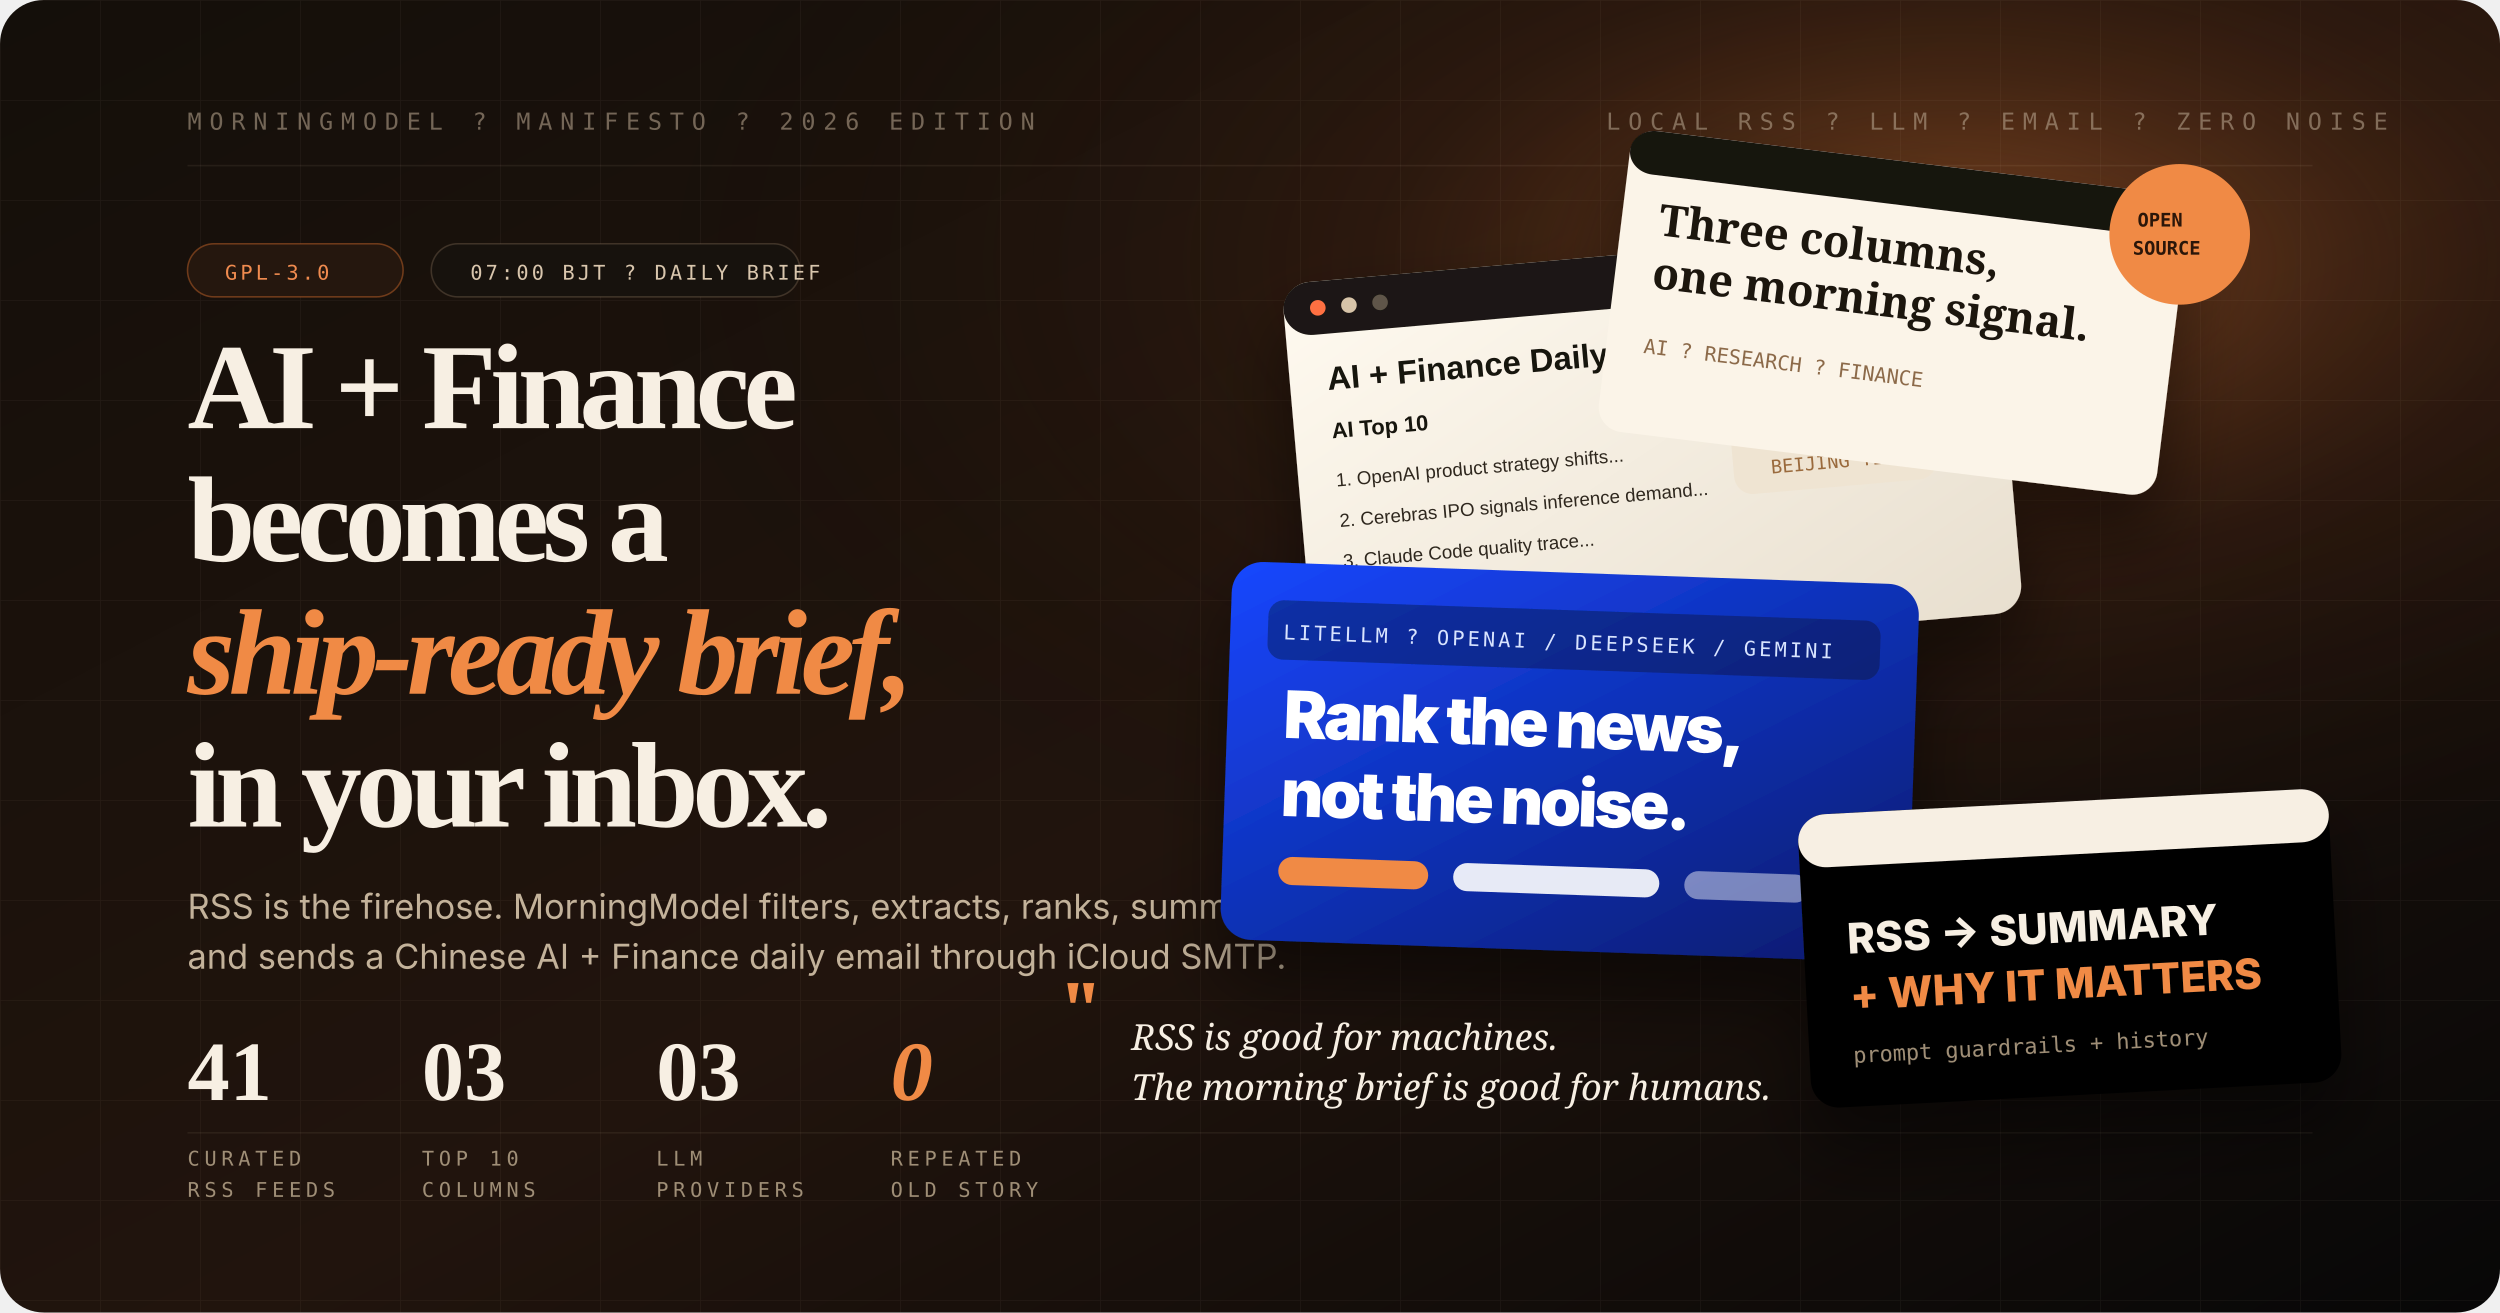
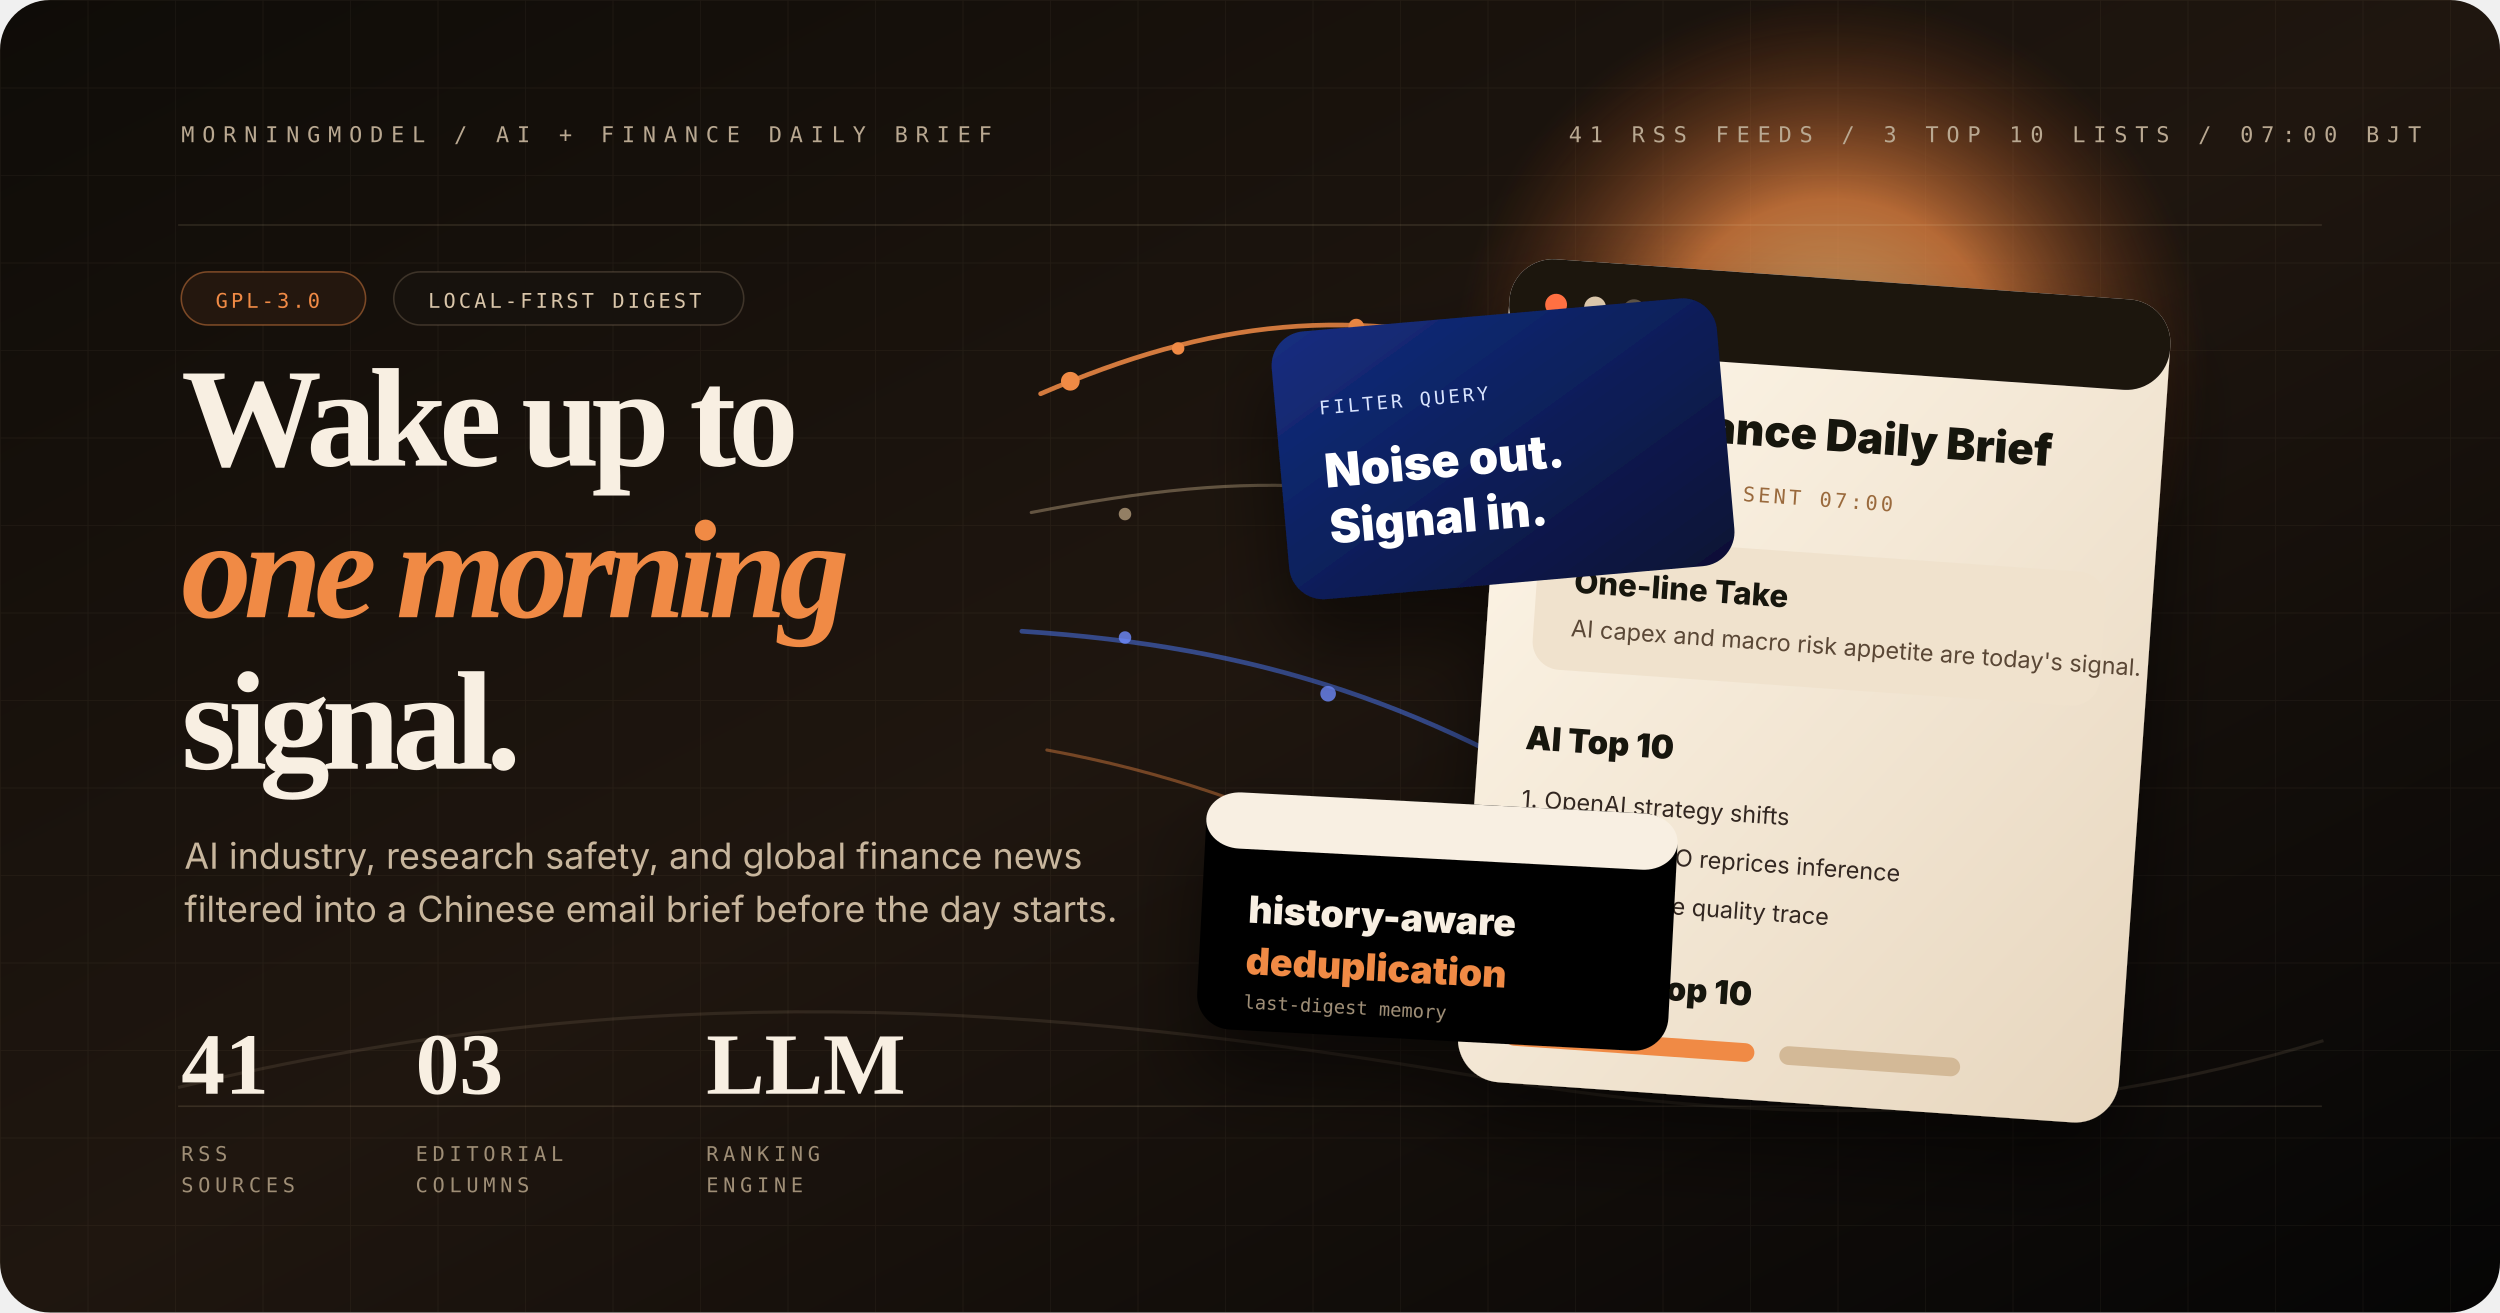
<svg xmlns="http://www.w3.org/2000/svg" width="1600" height="840" viewBox="0 0 1600 840" role="img" aria-labelledby="title desc">
  <defs>
    <linearGradient id="bg" x1="0" y1="0" x2="1" y2="1">
-       <stop offset="0" stop-color="#140f0a" />
-       <stop offset="0.55" stop-color="#21140d" />
-       <stop offset="1" stop-color="#070707" />
+       <stop offset="0" stop-color="#0f0c08" />
+       <stop offset="0.5" stop-color="#1f160f" />
+       <stop offset="1" stop-color="#050505" />
    </linearGradient>
-     <radialGradient id="glow" cx="78%" cy="20%" r="55%">
-       <stop offset="0" stop-color="#ff8a3d" stop-opacity="0.42" />
-       <stop offset="0.42" stop-color="#7a3b19" stop-opacity="0.16" />
-       <stop offset="1" stop-color="#000000" stop-opacity="0" />
+     <radialGradient id="sun" cx="50%" cy="50%" r="50%">
+       <stop offset="0" stop-color="#ffd08a" />
+       <stop offset="0.45" stop-color="#f08a45" />
+       <stop offset="1" stop-color="#7a3514" stop-opacity="0" />
    </radialGradient>
-     <linearGradient id="card" x1="0" y1="0" x2="1" y2="1">
-       <stop offset="0" stop-color="#fffaf0" />
-       <stop offset="1" stop-color="#e8dfcf" />
+     <linearGradient id="mail" x1="0" y1="0" x2="1" y2="1">
+       <stop offset="0" stop-color="#fff8eb" />
+       <stop offset="1" stop-color="#e7d6be" />
    </linearGradient>
-     <linearGradient id="blue" x1="0" y1="0" x2="1" y2="1">
-       <stop offset="0" stop-color="#1547ff" />
-       <stop offset="1" stop-color="#0b1a6a" />
+     <linearGradient id="panel" x1="0" y1="0" x2="1" y2="1">
+       <stop offset="0" stop-color="#142e80" />
+       <stop offset="1" stop-color="#071034" />
    </linearGradient>
+     <pattern id="grid" width="56" height="56" patternUnits="userSpaceOnUse">
+       <path d="M56 0H0V56" fill="none" stroke="#f4d7ac" stroke-opacity="0.055" stroke-width="1" />
+     </pattern>
    <filter id="shadow" x="-30%" y="-30%" width="160%" height="170%">
-       <feDropShadow dx="0" dy="28" stdDeviation="22" flood-color="#000" flood-opacity="0.45" />
+       <feDropShadow dx="0" dy="30" stdDeviation="24" flood-color="#000000" flood-opacity="0.5" />
    </filter>
-     <pattern id="grid" width="64" height="64" patternUnits="userSpaceOnUse">
-       <path d="M64 0H0V64" fill="none" stroke="#f7ddbd" stroke-opacity="0.055" stroke-width="1" />
-     </pattern>
  </defs>
-   <rect width="1600" height="840" rx="28" fill="url(#bg)" />
-   <rect width="1600" height="840" rx="28" fill="url(#glow)" />
-   <rect x="0" y="0" width="1600" height="840" rx="28" fill="url(#grid)" />
-   <g opacity="0.58">
-     <path d="M120 106H1480" stroke="#f7ddbd" stroke-opacity="0.12" />
-     <path d="M120 725H1480" stroke="#f7ddbd" stroke-opacity="0.12" />
-     <text x="120" y="83" fill="#b7a48d" font-family="ui-monospace, SFMono-Regular, Menlo, monospace" font-size="15" letter-spacing="5">MORNINGMODEL ? MANIFESTO ? 2026 EDITION</text>
-     <text x="1028" y="83" fill="#b7a48d" font-family="ui-monospace, SFMono-Regular, Menlo, monospace" font-size="15" letter-spacing="5">LOCAL RSS ? LLM ? EMAIL ? ZERO NOISE</text>
-   </g>
-   <g transform="translate(120 156)">
-     <rect x="0" y="0" width="138" height="34" rx="17" fill="#25170e" stroke="#d36b2c" stroke-opacity="0.45" />
-     <text x="24" y="23" fill="#f08b4f" font-family="ui-monospace, SFMono-Regular, Menlo, monospace" font-size="13" letter-spacing="2">GPL-3.0</text>
-     <rect x="156" y="0" width="236" height="34" rx="17" fill="#17120d" stroke="#f5d2aa" stroke-opacity="0.18" />
-     <text x="181" y="23" fill="#d9c6ad" font-family="ui-monospace, SFMono-Regular, Menlo, monospace" font-size="13" letter-spacing="2">07:00 BJT ? DAILY BRIEF</text>
-     <text x="0" y="118" fill="#f7efe3" font-family="Georgia, 'Times New Roman', serif" font-size="78" font-weight="700" letter-spacing="-4">AI + Finance</text>
-     <text x="0" y="203" fill="#f7efe3" font-family="Georgia, 'Times New Roman', serif" font-size="78" font-weight="700" letter-spacing="-4">becomes a</text>
-     <text x="0" y="288" fill="#f08a45" font-family="Georgia, 'Times New Roman', serif" font-size="78" font-style="italic" font-weight="700" letter-spacing="-4">ship-ready brief,</text>
-     <text x="0" y="373" fill="#f7efe3" font-family="Georgia, 'Times New Roman', serif" font-size="78" font-weight="700" letter-spacing="-4">in your inbox.</text>
-     <text x="0" y="432" fill="#c3b29a" font-family="Inter, Arial, sans-serif" font-size="22">RSS is the firehose. MorningModel filters, extracts, ranks, summarizes,</text>
-     <text x="0" y="464" fill="#c3b29a" font-family="Inter, Arial, sans-serif" font-size="22">and sends a Chinese AI + Finance daily email through iCloud SMTP.</text>
-     <g transform="translate(0 548)">
+   <rect width="1600" height="840" rx="32" fill="url(#bg)" />
+   <rect width="1600" height="840" rx="32" fill="url(#grid)" />
+   <circle cx="1172" cy="236" r="242" fill="url(#sun)" opacity="0.72" />
+   <path d="M114 696C410 625 658 640 952 690C1142 723 1318 718 1487 666" fill="none" stroke="#f4d7ac" stroke-opacity="0.1" stroke-width="2" />
+   <path d="M114 144H1486M114 708H1486" stroke="#f4d7ac" stroke-opacity="0.13" />
+   <text x="116" y="91" fill="#b9a891" font-family="ui-monospace, SFMono-Regular, Menlo, monospace" font-size="14" letter-spacing="5">MORNINGMODEL / AI + FINANCE DAILY BRIEF</text>
+   <text x="1004" y="91" fill="#b9a891" font-family="ui-monospace, SFMono-Regular, Menlo, monospace" font-size="14" letter-spacing="5">41 RSS FEEDS / 3 TOP 10 LISTS / 07:00 BJT</text>
+   <g transform="translate(116 174)">
+     <rect x="0" y="0" width="118" height="34" rx="17" fill="#24170e" stroke="#f08a45" stroke-opacity="0.45" />
+     <text x="22" y="23" fill="#f08a45" font-family="ui-monospace, SFMono-Regular, Menlo, monospace" font-size="13" letter-spacing="2">GPL-3.0</text>
+     <rect x="136" y="0" width="224" height="34" rx="17" fill="#17120d" stroke="#f4d7ac" stroke-opacity="0.18" />
+     <text x="158" y="23" fill="#dac6aa" font-family="ui-monospace, SFMono-Regular, Menlo, monospace" font-size="13" letter-spacing="2">LOCAL-FIRST DIGEST</text>
+     <text x="0" y="124" fill="#f8efe2" font-family="Georgia, 'Times New Roman', serif" font-size="90" font-weight="700" letter-spacing="-5">Wake up to</text>
+     <text x="0" y="221" fill="#f08a45" font-family="Georgia, 'Times New Roman', serif" font-size="90" font-weight="700" font-style="italic" letter-spacing="-5">one morning</text>
+     <text x="0" y="318" fill="#f8efe2" font-family="Georgia, 'Times New Roman', serif" font-size="90" font-weight="700" letter-spacing="-5">signal.</text>
+     <text x="2" y="382" fill="#c8b69d" font-family="Inter, Arial, sans-serif" font-size="23">AI industry, research safety, and global finance news</text>
+     <text x="2" y="416" fill="#c8b69d" font-family="Inter, Arial, sans-serif" font-size="23">filtered into a Chinese email brief before the day starts.</text>
+     <g transform="translate(0 526)">
      <g>
-         <text y="0" fill="#f7efe3" font-family="Georgia, 'Times New Roman', serif" font-size="54" font-weight="700">41</text>
-         <text y="42" fill="#9f8e76" font-family="ui-monospace, SFMono-Regular, Menlo, monospace" font-size="13" letter-spacing="3">CURATED</text>
-         <text y="62" fill="#9f8e76" font-family="ui-monospace, SFMono-Regular, Menlo, monospace" font-size="13" letter-spacing="3">RSS FEEDS</text>
+         <text y="0" fill="#f8efe2" font-family="Georgia, 'Times New Roman', serif" font-size="56" font-weight="700">41</text>
+         <text y="43" fill="#9f8e76" font-family="ui-monospace, SFMono-Regular, Menlo, monospace" font-size="13" letter-spacing="3">RSS</text>
+         <text y="63" fill="#9f8e76" font-family="ui-monospace, SFMono-Regular, Menlo, monospace" font-size="13" letter-spacing="3">SOURCES</text>
      </g>
      <g transform="translate(150 0)">
-         <text y="0" fill="#f7efe3" font-family="Georgia, 'Times New Roman', serif" font-size="54" font-weight="700">03</text>
-         <text y="42" fill="#9f8e76" font-family="ui-monospace, SFMono-Regular, Menlo, monospace" font-size="13" letter-spacing="3">TOP 10</text>
-         <text y="62" fill="#9f8e76" font-family="ui-monospace, SFMono-Regular, Menlo, monospace" font-size="13" letter-spacing="3">COLUMNS</text>
+         <text y="0" fill="#f8efe2" font-family="Georgia, 'Times New Roman', serif" font-size="56" font-weight="700">03</text>
+         <text y="43" fill="#9f8e76" font-family="ui-monospace, SFMono-Regular, Menlo, monospace" font-size="13" letter-spacing="3">EDITORIAL</text>
+         <text y="63" fill="#9f8e76" font-family="ui-monospace, SFMono-Regular, Menlo, monospace" font-size="13" letter-spacing="3">COLUMNS</text>
      </g>
-       <g transform="translate(300 0)">
-         <text y="0" fill="#f7efe3" font-family="Georgia, 'Times New Roman', serif" font-size="54" font-weight="700">03</text>
-         <text y="42" fill="#9f8e76" font-family="ui-monospace, SFMono-Regular, Menlo, monospace" font-size="13" letter-spacing="3">LLM</text>
-         <text y="62" fill="#9f8e76" font-family="ui-monospace, SFMono-Regular, Menlo, monospace" font-size="13" letter-spacing="3">PROVIDERS</text>
-       </g>
-       <g transform="translate(450 0)">
-         <text y="0" fill="#f08a45" font-family="Georgia, 'Times New Roman', serif" font-size="54" font-style="italic" font-weight="700">0</text>
-         <text y="42" fill="#9f8e76" font-family="ui-monospace, SFMono-Regular, Menlo, monospace" font-size="13" letter-spacing="3">REPEATED</text>
-         <text y="62" fill="#9f8e76" font-family="ui-monospace, SFMono-Regular, Menlo, monospace" font-size="13" letter-spacing="3">OLD STORY</text>
+       <g transform="translate(336 0)">
+         <text y="0" fill="#f8efe2" font-family="Georgia, 'Times New Roman', serif" font-size="56" font-weight="700">LLM</text>
+         <text y="43" fill="#9f8e76" font-family="ui-monospace, SFMono-Regular, Menlo, monospace" font-size="13" letter-spacing="3">RANKING</text>
+         <text y="63" fill="#9f8e76" font-family="ui-monospace, SFMono-Regular, Menlo, monospace" font-size="13" letter-spacing="3">ENGINE</text>
      </g>
    </g>
  </g>
+   <g fill="none" stroke-linecap="round" opacity="0.86">
+     <path d="M666 252C775 205 864 194 984 227" stroke="#f08a45" stroke-width="3" />
+     <path d="M660 328C805 300 897 302 1024 362" stroke="#f4d7ac" stroke-opacity="0.38" stroke-width="2" />
+     <path d="M654 404C806 414 917 450 1052 538" stroke="#4d7cff" stroke-opacity="0.58" stroke-width="3" />
+     <path d="M670 480C822 508 924 570 1038 650" stroke="#f08a45" stroke-opacity="0.48" stroke-width="2" />
+   </g>
+   <g fill="#f08a45">
+     <circle cx="685" cy="244" r="6" />
+     <circle cx="754" cy="223" r="4" />
+     <circle cx="868" cy="209" r="5" />
+   </g>
+   <g fill="#f4d7ac" opacity="0.55">
+     <circle cx="720" cy="329" r="4" />
+     <circle cx="846" cy="314" r="5" />
+     <circle cx="966" cy="333" r="4" />
+   </g>
+   <g fill="#6f8cff" opacity="0.8">
+     <circle cx="720" cy="408" r="4" />
+     <circle cx="850" cy="444" r="5" />
+     <circle cx="982" cy="507" r="4" />
+   </g>
  <g filter="url(#shadow)">
-     <g transform="translate(820 182) rotate(-5)">
-       <rect width="455" height="250" rx="18" fill="url(#card)" />
-       <rect width="455" height="34" rx="18" fill="#1b1713" />
-       <circle cx="22" cy="17" r="5" fill="#ff7043" />
-       <circle cx="42" cy="17" r="5" fill="#d7c4a9" />
-       <circle cx="62" cy="17" r="5" fill="#5e5548" />
-       <text x="24" y="70" fill="#17120d" font-family="Arial, sans-serif" font-size="21" font-weight="800">AI + Finance Daily Brief</text>
-       <text x="24" y="101" fill="#17120d" font-family="Arial, sans-serif" font-size="14" font-weight="700">AI Top 10</text>
-       <text x="24" y="132" fill="#2f281f" font-family="Arial, sans-serif" font-size="12">1. OpenAI product strategy shifts...</text>
-       <text x="24" y="158" fill="#2f281f" font-family="Arial, sans-serif" font-size="12">2. Cerebras IPO signals inference demand...</text>
-       <text x="24" y="184" fill="#2f281f" font-family="Arial, sans-serif" font-size="12">3. Claude Code quality trace...</text>
-       <rect x="278" y="82" width="130" height="78" rx="12" fill="#efe4d2" />
-       <text x="302" y="124" fill="#111" font-family="Georgia, serif" font-size="36" font-weight="700">07:00</text>
-       <text x="302" y="148" fill="#9a6a3d" font-family="ui-monospace, monospace" font-size="12">BEIJING TIME</text>
+     <g transform="translate(968 164) rotate(4)">
+       <rect width="424" height="528" rx="28" fill="url(#mail)" />
+       <rect x="0" y="0" width="424" height="58" rx="28" fill="#1a140f" />
+       <circle cx="30" cy="29" r="7" fill="#ff7043" />
+       <circle cx="55" cy="29" r="7" fill="#dac6aa" />
+       <circle cx="80" cy="29" r="7" fill="#5c5245" />
+       <text x="30" y="110" fill="#17120d" font-family="Inter, Arial, sans-serif" font-size="28" font-weight="900">AI + Finance Daily Brief</text>
+       <text x="30" y="146" fill="#9a6a3d" font-family="ui-monospace, SFMono-Regular, Menlo, monospace" font-size="13" letter-spacing="2">2026-05-17 / SENT 07:00</text>
+       <rect x="30" y="176" width="364" height="86" rx="18" fill="#f0e2cd" />
+       <text x="54" y="212" fill="#17120d" font-family="Inter, Arial, sans-serif" font-size="20" font-weight="800">One-line Take</text>
+       <text x="54" y="240" fill="#5a4736" font-family="Inter, Arial, sans-serif" font-size="15">AI capex and macro risk appetite are today's signal.</text>
+       <text x="30" y="314" fill="#17120d" font-family="Inter, Arial, sans-serif" font-size="21" font-weight="900">AI Top 10</text>
+       <text x="30" y="351" fill="#332820" font-family="Inter, Arial, sans-serif" font-size="15">1. OpenAI strategy shifts</text>
+       <text x="30" y="382" fill="#332820" font-family="Inter, Arial, sans-serif" font-size="15">2. Cerebras IPO reprices inference</text>
+       <text x="30" y="413" fill="#332820" font-family="Inter, Arial, sans-serif" font-size="15">3. Claude Code quality trace</text>
+       <text x="30" y="468" fill="#17120d" font-family="Inter, Arial, sans-serif" font-size="21" font-weight="900">Finance Top 10</text>
+       <rect x="30" y="492" width="160" height="12" rx="6" fill="#f08a45" />
+       <rect x="206" y="492" width="116" height="12" rx="6" fill="#d3b997" />
    </g>
-     <g transform="translate(1045 82) rotate(7)">
-       <rect width="360" height="194" rx="16" fill="#fbf4e8" />
-       <rect width="360" height="28" rx="16" fill="#191410" />
-       <text x="24" y="66" fill="#1a1510" font-family="Georgia, serif" font-size="28" font-weight="700">Three columns,</text>
-       <text x="24" y="100" fill="#1a1510" font-family="Georgia, serif" font-size="28" font-weight="700">one morning signal.</text>
-       <text x="24" y="142" fill="#8c6a4a" font-family="ui-monospace, monospace" font-size="13">AI ? RESEARCH ? FINANCE</text>
+     <g transform="translate(812 214) rotate(-5)">
+       <rect width="286" height="172" rx="22" fill="url(#panel)" />
+       <text x="28" y="54" fill="#d8e4ff" font-family="ui-monospace, SFMono-Regular, Menlo, monospace" font-size="12" letter-spacing="2">FILTER QUERY</text>
+       <text x="28" y="101" fill="#ffffff" font-family="Inter, Arial, sans-serif" font-size="30" font-weight="900">Noise out.</text>
+       <text x="28" y="137" fill="#ffffff" font-family="Inter, Arial, sans-serif" font-size="30" font-weight="900">Signal in.</text>
    </g>
-     <g transform="translate(789 359) rotate(2)">
-       <rect width="440" height="242" rx="20" fill="url(#blue)" />
-       <rect x="24" y="24" width="392" height="38" rx="10" fill="#0a102a" opacity="0.38" />
-       <text x="34" y="49" fill="#d8e4ff" font-family="ui-monospace, monospace" font-size="13" letter-spacing="2">LITELLM ? OPENAI / DEEPSEEK / GEMINI</text>
-       <text x="36" y="112" fill="#fff" font-family="Inter, Arial, sans-serif" font-size="42" font-weight="900" letter-spacing="-2">Rank the news,</text>
-       <text x="36" y="162" fill="#fff" font-family="Inter, Arial, sans-serif" font-size="42" font-weight="900" letter-spacing="-2">not the noise.</text>
-       <rect x="36" y="188" width="96" height="18" rx="9" fill="#f08a45" />
-       <rect x="148" y="188" width="132" height="18" rx="9" fill="#ffffff" opacity="0.9" />
-       <rect x="296" y="188" width="80" height="18" rx="9" fill="#ffffff" opacity="0.45" />
-     </g>
-     <g transform="translate(1150 522) rotate(-3)">
-       <rect width="340" height="188" rx="18" fill="#050505" />
-       <rect x="0" y="0" width="340" height="34" rx="18" fill="#f7efe3" />
-       <text x="28" y="90" fill="#f7efe3" font-family="Inter, Arial, sans-serif" font-size="27" font-weight="800">RSS -&gt; SUMMARY</text>
-       <text x="28" y="126" fill="#f08a45" font-family="Inter, Arial, sans-serif" font-size="27" font-weight="800">+ WHY IT MATTERS</text>
-       <text x="28" y="160" fill="#9f8e76" font-family="ui-monospace, monospace" font-size="14">prompt guardrails + history</text>
+     <g transform="translate(773 506) rotate(3)">
+       <rect width="302" height="152" rx="22" fill="#050505" />
+       <rect width="302" height="36" rx="22" fill="#f8efe2" />
+       <text x="30" y="83" fill="#f8efe2" font-family="Inter, Arial, sans-serif" font-size="24" font-weight="900">history-aware</text>
+       <text x="30" y="116" fill="#f08a45" font-family="Inter, Arial, sans-serif" font-size="24" font-weight="900">deduplication</text>
+       <text x="30" y="138" fill="#9f8e76" font-family="ui-monospace, SFMono-Regular, Menlo, monospace" font-size="12">last-digest memory</text>
    </g>
  </g>
-   <circle cx="1395" cy="150" r="45" fill="#f08a45" />
-   <text x="1368" y="145" fill="#2b1609" font-family="ui-monospace, monospace" font-size="12" font-weight="800">OPEN</text>
-   <text x="1365" y="163" fill="#2b1609" font-family="ui-monospace, monospace" font-size="12" font-weight="800">SOURCE</text>
-   <g transform="translate(680 662)">
-     <text x="0" y="0" fill="#f08a45" font-family="Georgia, serif" font-size="46" font-weight="700">"</text>
-     <text x="44" y="10" fill="#f7efe3" font-family="Georgia, serif" font-size="23" font-style="italic">RSS is good for machines.</text>
-     <text x="44" y="42" fill="#f7efe3" font-family="Georgia, serif" font-size="23" font-style="italic">The morning brief is good for humans.</text>
-   </g>
</svg>
